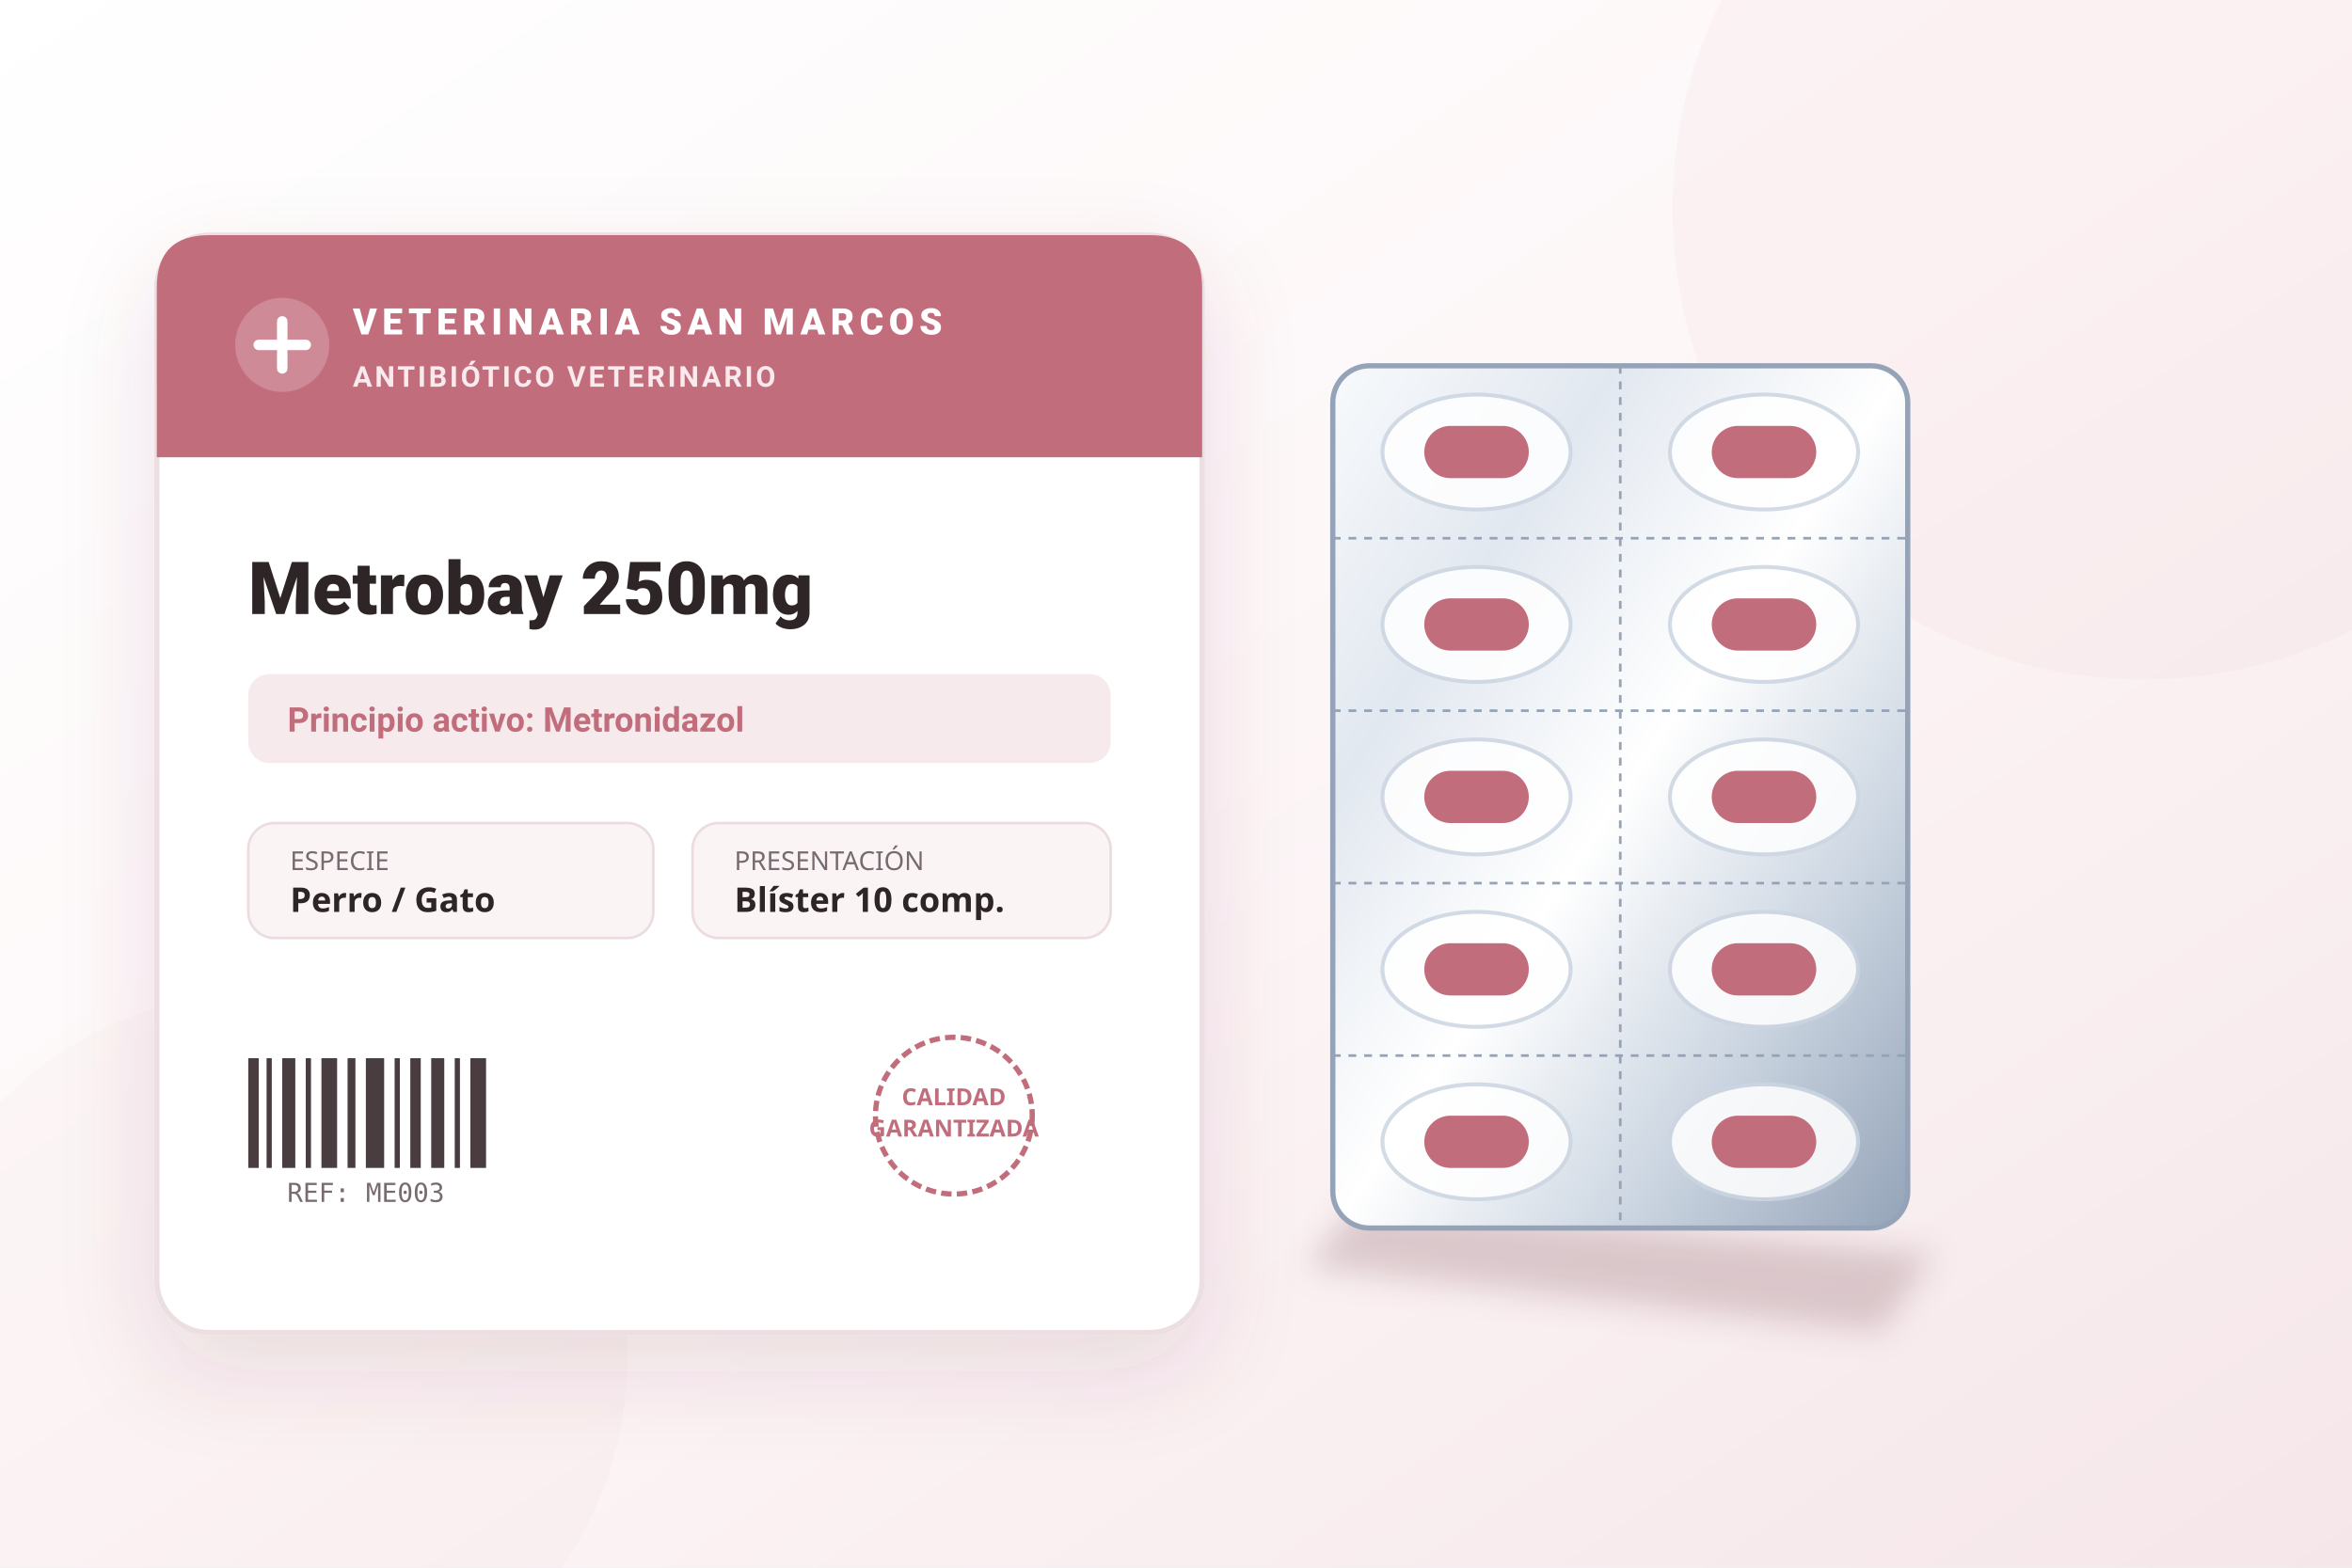
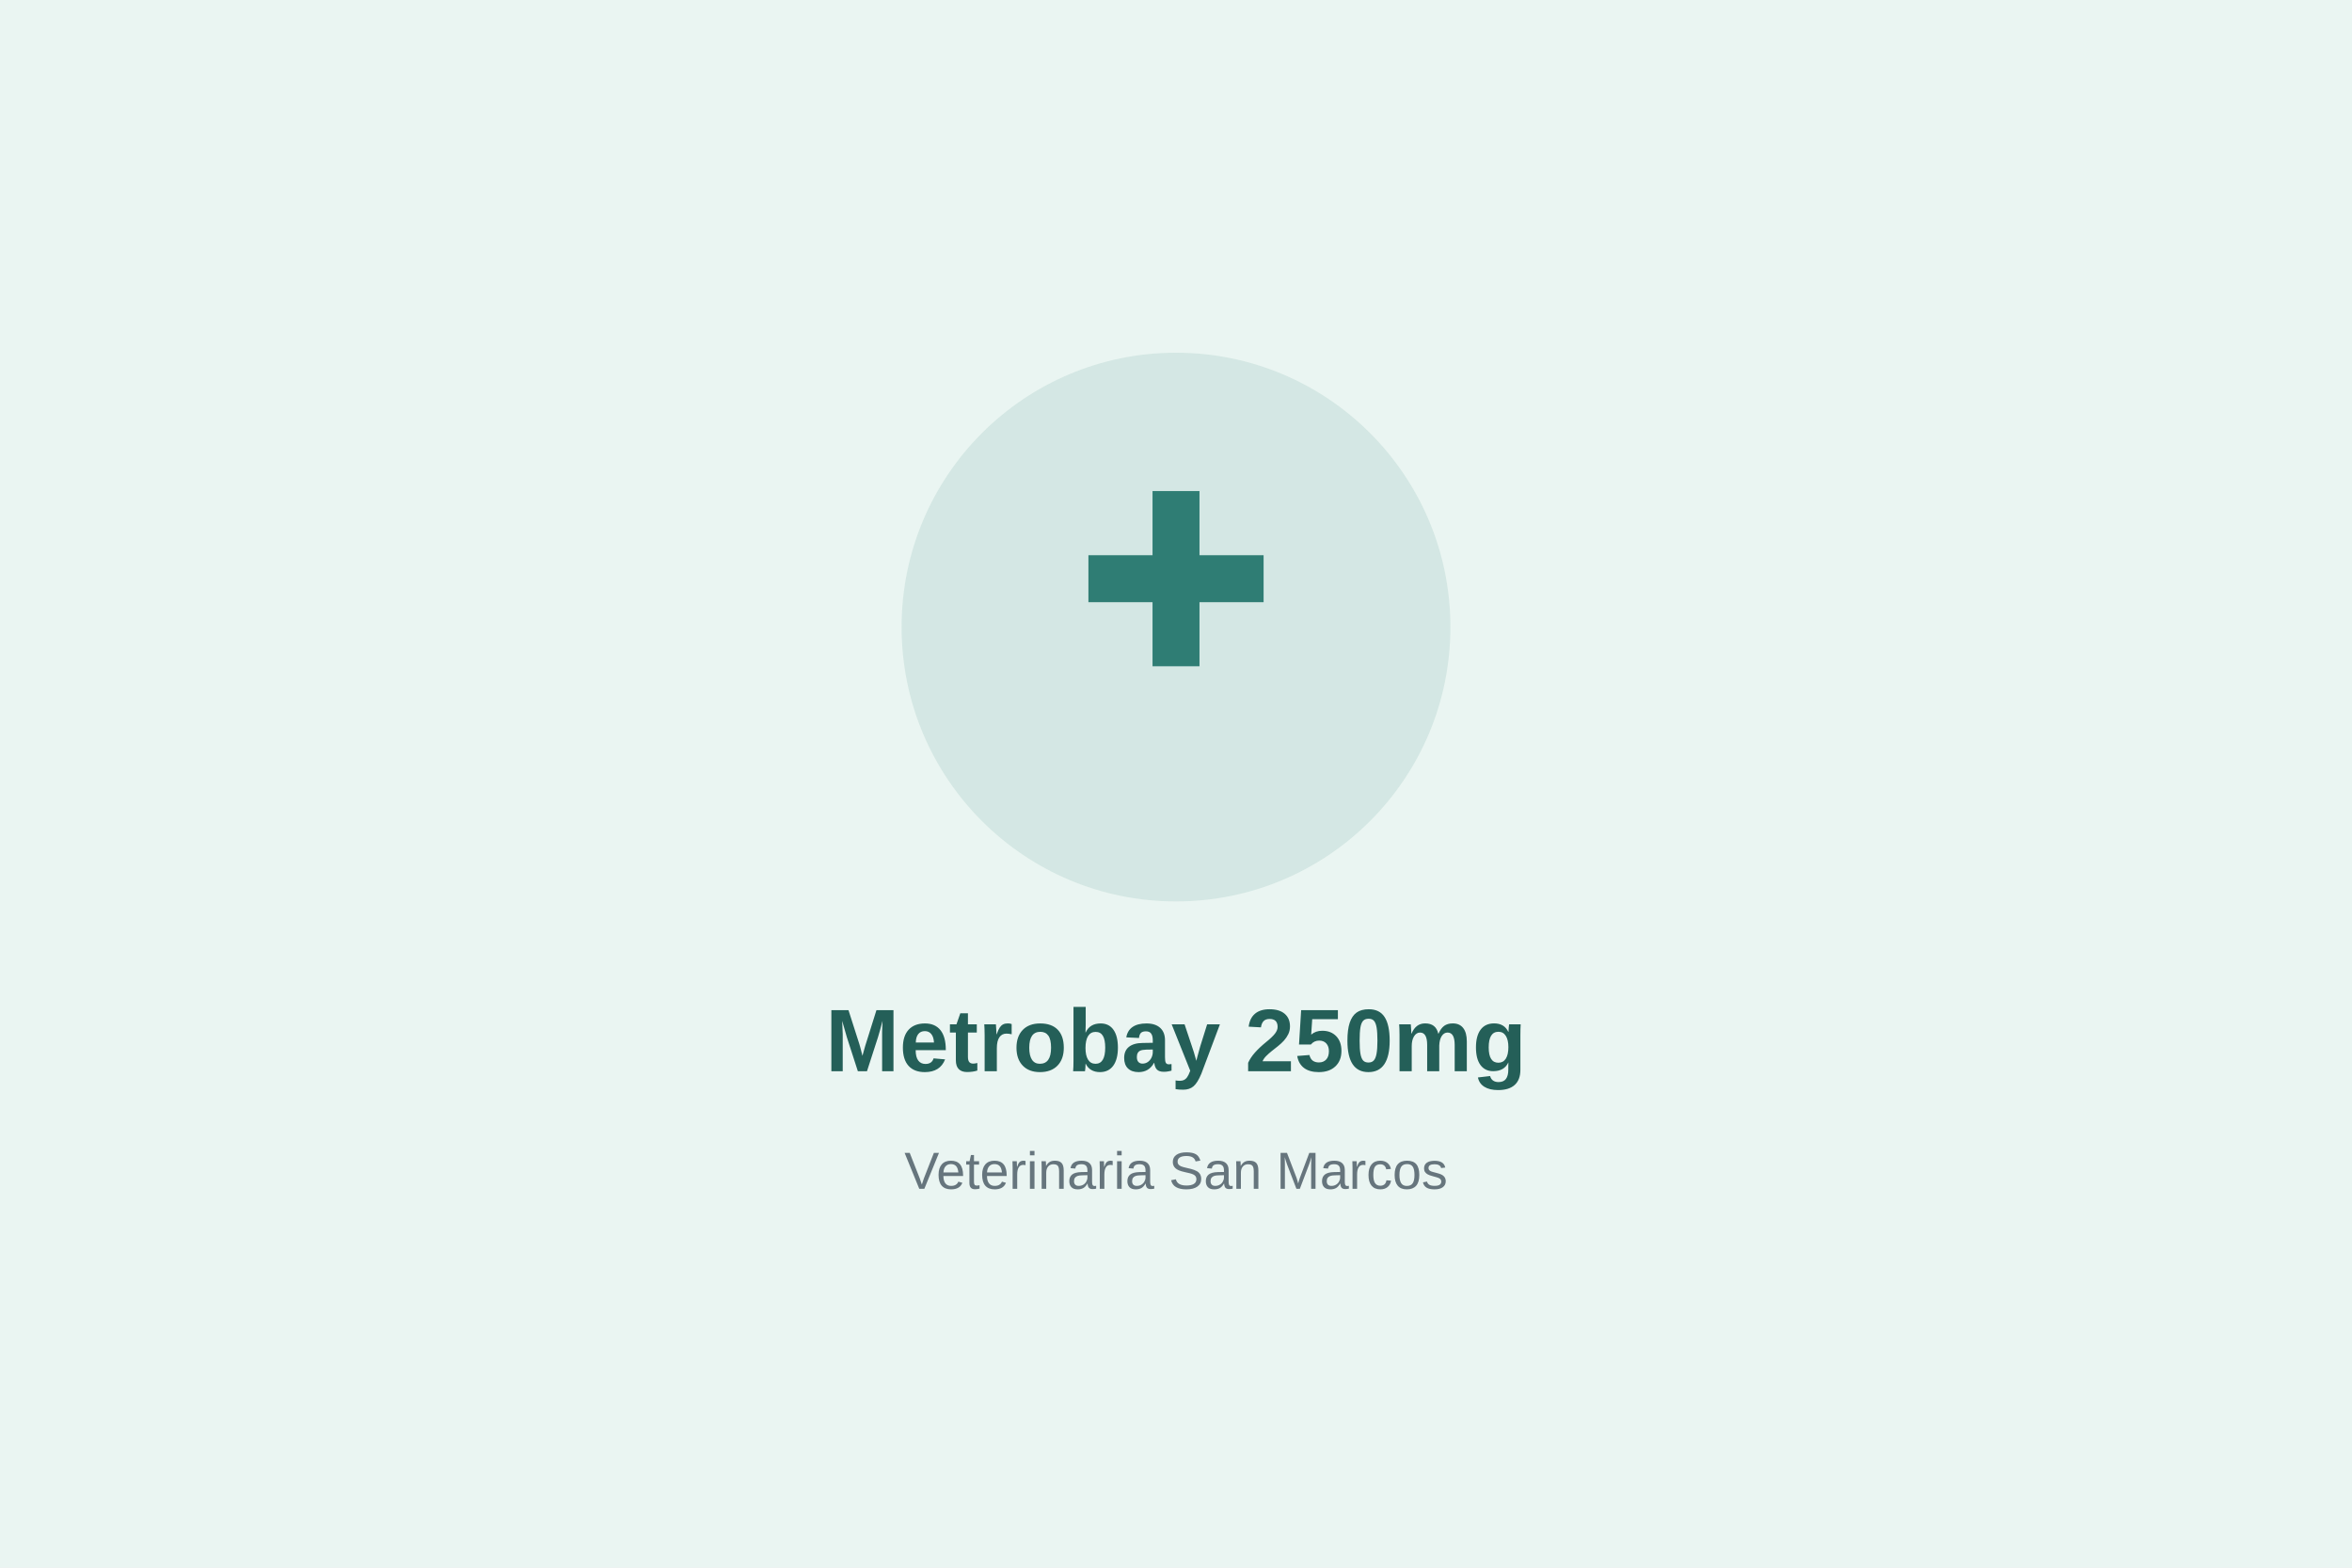
<svg xmlns="http://www.w3.org/2000/svg" width="900" height="600" viewBox="0 0 900 600">
-   <defs>
-     <linearGradient id="bgGrad" x1="0%" y1="0%" x2="100%" y2="100%">
-       <stop offset="0%" stop-color="#ffffff" />
-       <stop offset="50%" stop-color="#fdf6f7" />
-       <stop offset="100%" stop-color="#f5e6e9" />
-     </linearGradient>
-     <filter id="cardShadow" x="-10%" y="-10%" width="130%" height="130%">
-       <feDropShadow dx="0" dy="14" stdDeviation="18" flood-color="#733b47" flood-opacity="0.12" />
-     </filter>
-   </defs>
-   <rect width="900" height="600" fill="url(#bgGrad)" />
-   <circle cx="820" cy="80" r="180" fill="#c26d7c" opacity="0.04" />
-   <circle cx="100" cy="520" r="140" fill="#c26d7c" opacity="0.03" />
-   <g transform="translate(60, 90)" filter="url(#cardShadow)">
-     <rect x="0" y="0" width="400" height="420" rx="20" fill="#ffffff" stroke="#ecdfe2" stroke-width="2" />
-     <path d="M 0,20 Q 0,0 20,0 L 380,0 Q 400,0 400,20 L 400,85 L 0,85 Z" fill="#c26d7c" />
-     <g transform="translate(30, 24)">
-       <circle cx="18" cy="18" r="18" fill="#ffffff" opacity="0.2" />
-       <path d="M18,9 L18,27 M9,18 L27,18" stroke="#ffffff" stroke-width="4" stroke-linecap="round" />
-     </g>
-     <text x="75" y="38" font-family="'Segoe UI', Roboto, sans-serif" font-size="14" font-weight="800" fill="#ffffff" letter-spacing="2">VETERINARIA SAN MARCOS</text>
-     <text x="75" y="58" font-family="'Segoe UI', Roboto, sans-serif" font-size="11" font-weight="600" fill="#faeaed" letter-spacing="1">ANTIBIÓTICO VETERINARIO</text>
-     <text x="35" y="145" font-family="'Segoe UI', Roboto, sans-serif" font-size="28" font-weight="800" fill="#2e2528">Metrobay 250mg</text>
-     <rect x="35" y="168" width="330" height="34" rx="8" fill="#f7eaed" />
-     <text x="50" y="190" font-family="'Segoe UI', Roboto, sans-serif" font-size="13" font-weight="600" fill="#c26d7c">Principio activo: Metronidazol</text>
-     <g transform="translate(35, 225)">
-       <rect x="0" y="0" width="155" height="44" rx="10" fill="#faf4f5" stroke="#ecdce0" stroke-width="1" />
-       <text x="16" y="18" font-family="'Segoe UI', sans-serif" font-size="10" fill="#786b6f">ESPECIE</text>
-       <text x="16" y="34" font-family="'Segoe UI', sans-serif" font-size="13" font-weight="700" fill="#2e2528">Perro / Gato</text>
-       <rect x="170" y="0" width="160" height="44" rx="10" fill="#faf4f5" stroke="#ecdce0" stroke-width="1" />
-       <text x="186" y="18" font-family="'Segoe UI', sans-serif" font-size="10" fill="#786b6f">PRESENTACIÓN</text>
-       <text x="186" y="34" font-family="'Segoe UI', sans-serif" font-size="13" font-weight="700" fill="#2e2528">Blíster 10 comp.</text>
-     </g>
-     <g transform="translate(35, 305)">
-       <rect x="0" y="10" width="4" height="42" fill="#4a3e41" />
-       <rect x="7" y="10" width="2" height="42" fill="#4a3e41" />
-       <rect x="13" y="10" width="5" height="42" fill="#4a3e41" />
-       <rect x="22" y="10" width="2" height="42" fill="#4a3e41" />
-       <rect x="28" y="10" width="6" height="42" fill="#4a3e41" />
-       <rect x="38" y="10" width="3" height="42" fill="#4a3e41" />
-       <rect x="45" y="10" width="7" height="42" fill="#4a3e41" />
-       <rect x="56" y="10" width="2" height="42" fill="#4a3e41" />
-       <rect x="62" y="10" width="4" height="42" fill="#4a3e41" />
-       <rect x="70" y="10" width="5" height="42" fill="#4a3e41" />
-       <rect x="79" y="10" width="2" height="42" fill="#4a3e41" />
-       <rect x="85" y="10" width="6" height="42" fill="#4a3e41" />
-       <text x="45" y="65" text-anchor="middle" font-family="monospace" font-size="10" fill="#786b6f">REF: ME003</text>
-       <circle cx="270" cy="32" r="30" fill="none" stroke="#c26d7c" stroke-width="2" stroke-dasharray="4,2" />
-       <text x="270" y="28" text-anchor="middle" font-family="'Segoe UI', sans-serif" font-size="9" font-weight="800" fill="#c26d7c">CALIDAD</text>
-       <text x="270" y="40" text-anchor="middle" font-family="'Segoe UI', sans-serif" font-size="9" font-weight="800" fill="#c26d7c">GARANTIZADA</text>
-     </g>
-   </g>
-   <g transform="translate(470, 90)">
-     <polygon points="50,370 270,390 250,420 30,395" fill="#6e3d46" opacity="0.22" filter="blur(6px)" />
-     <defs>
-       <linearGradient id="foilGrad" x1="0%" y1="0%" x2="100%" y2="100%">
-         <stop offset="0%" stop-color="#f8fafc" />
-         <stop offset="25%" stop-color="#e2e8f0" />
-         <stop offset="50%" stop-color="#ffffff" />
-         <stop offset="75%" stop-color="#cbd5e1" />
-         <stop offset="100%" stop-color="#94a3b8" />
-       </linearGradient>
-       <linearGradient id="pillGrad" x1="0%" y1="0%" x2="100%" y2="0%">
-         <stop offset="0%" stop-color="#c26d7c" />
-         <stop offset="50%" stop-color="#ffffff" />
-         <stop offset="100%" stop-color="#8c4b56" />
-       </linearGradient>
-     </defs>
-     <rect x="40" y="50" width="220" height="330" rx="14" fill="url(#foilGrad)" stroke="#94a3b8" stroke-width="2" />
-     <line x1="40" y1="116" x2="260" y2="116" stroke="#94a3b8" stroke-dasharray="3,3" stroke-width="1" />
-     <line x1="40" y1="182" x2="260" y2="182" stroke="#94a3b8" stroke-dasharray="3,3" stroke-width="1" />
-     <line x1="40" y1="248" x2="260" y2="248" stroke="#94a3b8" stroke-dasharray="3,3" stroke-width="1" />
-     <line x1="40" y1="314" x2="260" y2="314" stroke="#94a3b8" stroke-dasharray="3,3" stroke-width="1" />
-     <line x1="150" y1="50" x2="150" y2="380" stroke="#94a3b8" stroke-dasharray="3,3" stroke-width="1" />
-     <ellipse cx="95" cy="83" rx="36" ry="22" fill="#ffffff" opacity="0.85" stroke="#cbd5e1" stroke-width="1.5" />
-     <rect x="75" y="73" width="40" height="20" rx="10" fill="#c26d7c" />
-     <ellipse cx="205" cy="83" rx="36" ry="22" fill="#ffffff" opacity="0.85" stroke="#cbd5e1" stroke-width="1.5" />
-     <rect x="185" y="73" width="40" height="20" rx="10" fill="#c26d7c" />
-     <ellipse cx="95" cy="149" rx="36" ry="22" fill="#ffffff" opacity="0.85" stroke="#cbd5e1" stroke-width="1.5" />
-     <rect x="75" y="139" width="40" height="20" rx="10" fill="#c26d7c" />
-     <ellipse cx="205" cy="149" rx="36" ry="22" fill="#ffffff" opacity="0.85" stroke="#cbd5e1" stroke-width="1.5" />
-     <rect x="185" y="139" width="40" height="20" rx="10" fill="#c26d7c" />
-     <ellipse cx="95" cy="215" rx="36" ry="22" fill="#ffffff" opacity="0.85" stroke="#cbd5e1" stroke-width="1.5" />
-     <rect x="75" y="205" width="40" height="20" rx="10" fill="#c26d7c" />
-     <ellipse cx="205" cy="215" rx="36" ry="22" fill="#ffffff" opacity="0.85" stroke="#cbd5e1" stroke-width="1.5" />
-     <rect x="185" y="205" width="40" height="20" rx="10" fill="#c26d7c" />
-     <ellipse cx="95" cy="281" rx="36" ry="22" fill="#ffffff" opacity="0.85" stroke="#cbd5e1" stroke-width="1.5" />
-     <rect x="75" y="271" width="40" height="20" rx="10" fill="#c26d7c" />
-     <ellipse cx="205" cy="281" rx="36" ry="22" fill="#ffffff" opacity="0.85" stroke="#cbd5e1" stroke-width="1.5" />
-     <rect x="185" y="271" width="40" height="20" rx="10" fill="#c26d7c" />
-     <ellipse cx="95" cy="347" rx="36" ry="22" fill="#ffffff" opacity="0.85" stroke="#cbd5e1" stroke-width="1.5" />
-     <rect x="75" y="337" width="40" height="20" rx="10" fill="#c26d7c" />
-     <ellipse cx="205" cy="347" rx="36" ry="22" fill="#ffffff" opacity="0.85" stroke="#cbd5e1" stroke-width="1.5" />
-     <rect x="185" y="337" width="40" height="20" rx="10" fill="#c26d7c" />
-   </g>
+   <rect width="900" height="600" fill="#eaf5f2" />
+   <circle cx="450" cy="240" r="105" fill="#2f7d74" opacity=".12" />
+   <text x="450" y="255" text-anchor="middle" font-family="Arial, sans-serif" font-size="92" fill="#2f7d74">✚</text>
+   <text x="450" y="410" text-anchor="middle" font-family="Arial, sans-serif" font-size="34" font-weight="700" fill="#245f58">Metrobay 250mg</text>
+   <text x="450" y="455" text-anchor="middle" font-family="Arial, sans-serif" font-size="20" fill="#66757d">Veterinaria San Marcos</text>
</svg>
